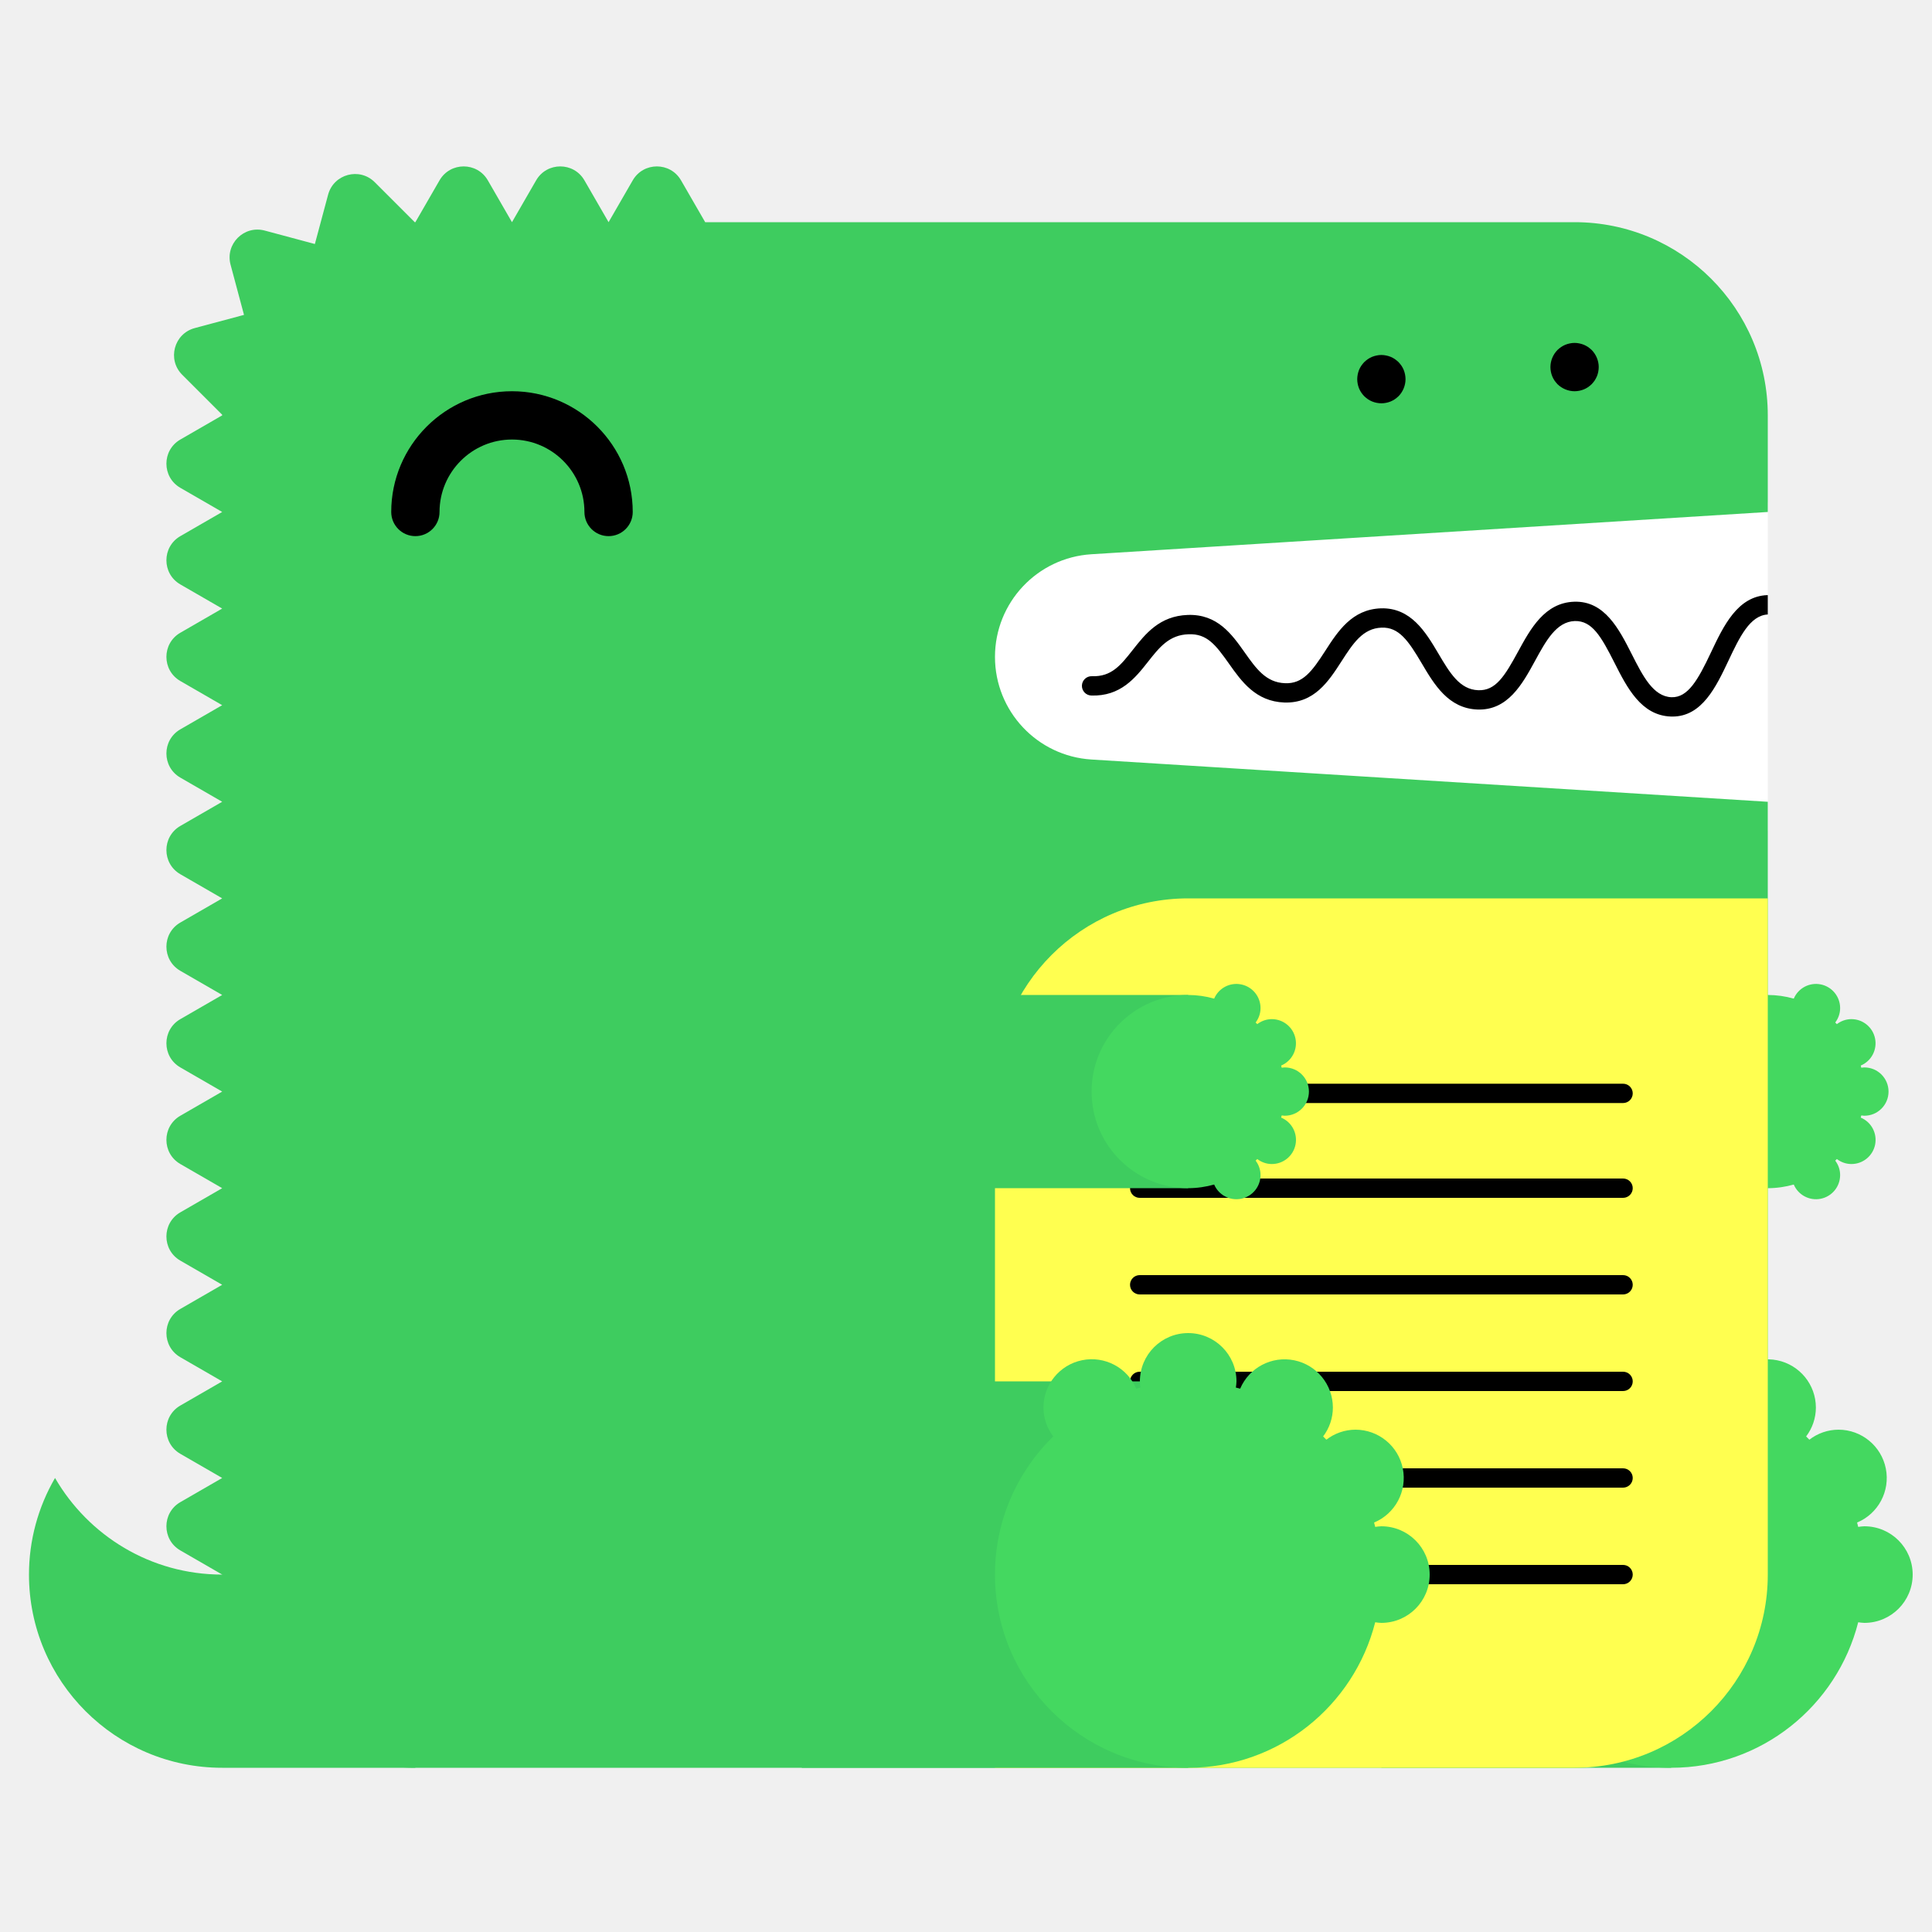
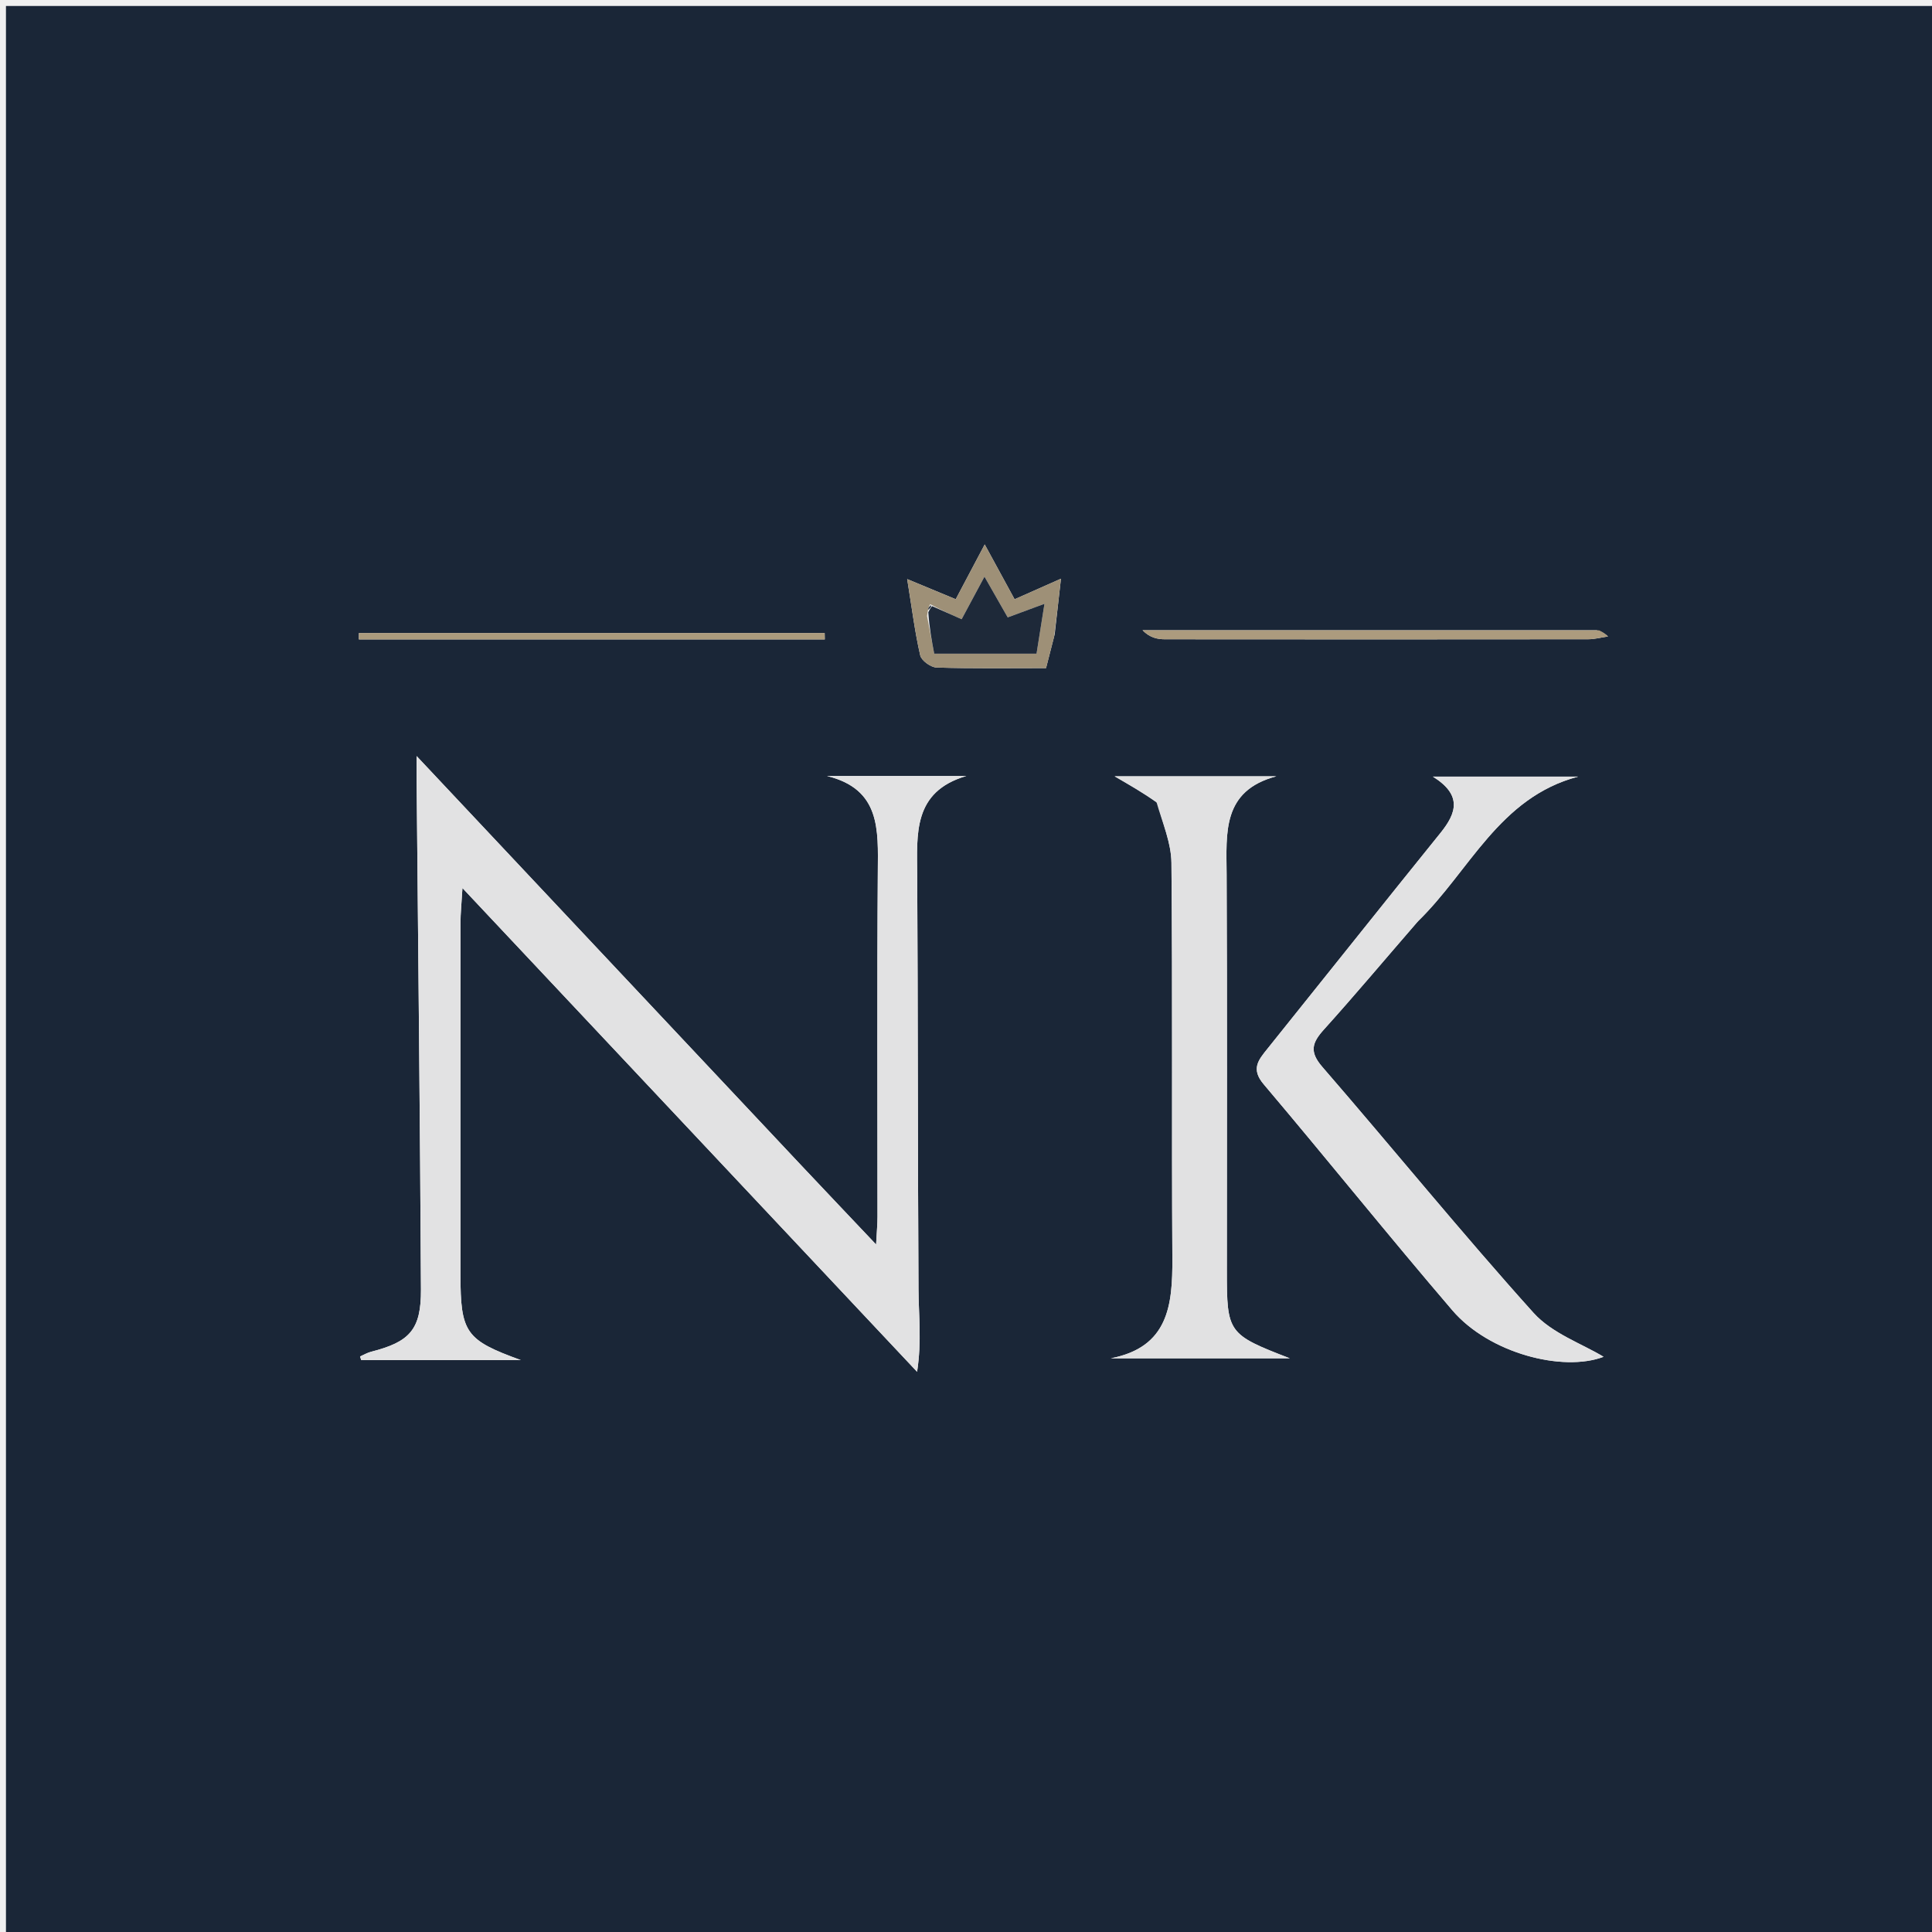
- <svg xmlns="http://www.w3.org/2000/svg" width="200" height="200" viewBox="0 0 200 200">
-   <g fill="none" fill-rule="evenodd">
-     <path fill="#FFF" d="M99 52h84v34H99z" />
-     <path d="M23 163c-7.398 0-13.843-4.027-17.303-10A19.886 19.886 0 0 0 3 163c0 11.046 8.954 20 20 20h20v-20H23z" fill="#3ECC5F" />
-     <path d="M112.98 57.376L183 53V43c0-11.046-8.954-20-20-20H73l-2.5-4.33c-1.112-1.925-3.889-1.925-5 0L63 23l-2.5-4.33c-1.111-1.925-3.889-1.925-5 0L53 23l-2.5-4.33c-1.111-1.925-3.889-1.925-5 0L43 23c-.022 0-.042.003-.065.003l-4.142-4.141c-1.57-1.571-4.252-.853-4.828 1.294l-1.369 5.104-5.192-1.392c-2.148-.575-4.111 1.389-3.535 3.536l1.39 5.193-5.102 1.367c-2.148.576-2.867 3.259-1.296 4.83l4.142 4.142c0 .021-.003.042-.003.064l-4.33 2.5c-1.925 1.111-1.925 3.889 0 5L23 53l-4.33 2.5c-1.925 1.111-1.925 3.889 0 5L23 63l-4.33 2.5c-1.925 1.111-1.925 3.889 0 5L23 73l-4.33 2.5c-1.925 1.111-1.925 3.889 0 5L23 83l-4.33 2.5c-1.925 1.111-1.925 3.889 0 5L23 93l-4.33 2.5c-1.925 1.111-1.925 3.889 0 5L23 103l-4.33 2.5c-1.925 1.111-1.925 3.889 0 5L23 113l-4.33 2.5c-1.925 1.111-1.925 3.889 0 5L23 123l-4.33 2.5c-1.925 1.111-1.925 3.889 0 5L23 133l-4.33 2.5c-1.925 1.111-1.925 3.889 0 5L23 143l-4.33 2.5c-1.925 1.111-1.925 3.889 0 5L23 153l-4.33 2.5c-1.925 1.111-1.925 3.889 0 5L23 163c0 11.046 8.954 20 20 20h120c11.046 0 20-8.954 20-20V83l-70.02-4.376A10.645 10.645 0 0 1 103 68c0-5.621 4.37-10.273 9.98-10.624" fill="#3ECC5F" />
-     <path fill="#3ECC5F" d="M143 183h30v-40h-30z" />
-     <path d="M193 158c-.219 0-.428.037-.639.064-.038-.15-.074-.301-.116-.451A5 5 0 0 0 190.32 148a4.96 4.96 0 0 0-3.016 1.036 26.531 26.531 0 0 0-.335-.336 4.955 4.955 0 0 0 1.011-2.987 5 5 0 0 0-9.599-1.959c-.148-.042-.297-.077-.445-.115.027-.211.064-.42.064-.639a5 5 0 0 0-5-5 5 5 0 0 0-5 5c0 .219.037.428.064.639-.148.038-.297.073-.445.115a4.998 4.998 0 0 0-9.599 1.959c0 1.125.384 2.151 1.011 2.987-3.717 3.632-6.031 8.693-6.031 14.3 0 11.046 8.954 20 20 20 9.339 0 17.16-6.41 19.361-15.064.211.027.42.064.639.064a5 5 0 0 0 5-5 5 5 0 0 0-5-5" fill="#44D860" />
-     <path fill="#3ECC5F" d="M153 123h30v-20h-30z" />
-     <path d="M193 115.5a2.5 2.5 0 1 0 0-5c-.109 0-.214.019-.319.032-.02-.075-.037-.15-.058-.225a2.501 2.501 0 0 0-.963-4.807c-.569 0-1.088.197-1.508.518a6.653 6.653 0 0 0-.168-.168c.314-.417.506-.931.506-1.494a2.5 2.5 0 0 0-4.8-.979A9.987 9.987 0 0 0 183 103c-5.522 0-10 4.478-10 10s4.478 10 10 10c.934 0 1.833-.138 2.69-.377a2.5 2.5 0 0 0 4.8-.979c0-.563-.192-1.077-.506-1.494.057-.055.113-.111.168-.168.42.321.939.518 1.508.518a2.5 2.5 0 0 0 .963-4.807c.021-.074.038-.15.058-.225.105.013.21.032.319.032" fill="#44D860" />
-     <path d="M63 55.5a2.5 2.5 0 0 1-2.5-2.5c0-4.136-3.364-7.5-7.5-7.5s-7.5 3.364-7.5 7.5a2.5 2.5 0 1 1-5 0c0-6.893 5.607-12.5 12.5-12.5S65.5 46.107 65.5 53a2.5 2.5 0 0 1-2.5 2.5" fill="#000" />
-     <path d="M103 183h60c11.046 0 20-8.954 20-20V93h-60c-11.046 0-20 8.954-20 20v70z" fill="#FFFF50" />
-     <path d="M168.02 124h-50.04a1 1 0 1 1 0-2h50.04a1 1 0 1 1 0 2m0 20h-50.04a1 1 0 1 1 0-2h50.04a1 1 0 1 1 0 2m0 20h-50.04a1 1 0 1 1 0-2h50.04a1 1 0 1 1 0 2m0-49.814h-50.04a1 1 0 1 1 0-2h50.04a1 1 0 1 1 0 2m0 19.814h-50.04a1 1 0 1 1 0-2h50.04a1 1 0 1 1 0 2m0 20h-50.04a1 1 0 1 1 0-2h50.04a1 1 0 1 1 0 2M183 61.611c-.012 0-.022-.006-.034-.005-3.09.105-4.552 3.196-5.842 5.923-1.346 2.85-2.387 4.703-4.093 4.647-1.889-.068-2.969-2.202-4.113-4.46-1.314-2.594-2.814-5.536-5.963-5.426-3.046.104-4.513 2.794-5.807 5.167-1.377 2.528-2.314 4.065-4.121 3.994-1.927-.07-2.951-1.805-4.136-3.813-1.321-2.236-2.848-4.75-5.936-4.664-2.994.103-4.465 2.385-5.763 4.4-1.373 2.13-2.335 3.428-4.165 3.351-1.973-.07-2.992-1.51-4.171-3.177-1.324-1.873-2.816-3.993-5.895-3.89-2.928.1-4.399 1.97-5.696 3.618-1.232 1.564-2.194 2.802-4.229 2.724a1 1 0 0 0-.072 2c3.017.101 4.545-1.8 5.872-3.487 1.177-1.496 2.193-2.787 4.193-2.855 1.926-.082 2.829 1.115 4.195 3.045 1.297 1.834 2.769 3.914 5.731 4.021 3.103.104 4.596-2.215 5.918-4.267 1.182-1.834 2.202-3.417 4.15-3.484 1.793-.067 2.769 1.35 4.145 3.681 1.297 2.197 2.766 4.686 5.787 4.796 3.125.108 4.634-2.62 5.949-5.035 1.139-2.088 2.214-4.06 4.119-4.126 1.793-.042 2.728 1.595 4.111 4.33 1.292 2.553 2.757 5.445 5.825 5.556l.169.003c3.064 0 4.518-3.075 5.805-5.794 1.139-2.41 2.217-4.68 4.067-4.773v-2z" fill="#000" />
-     <path fill="#3ECC5F" d="M83 183h40v-40H83z" />
-     <path d="M143 158c-.219 0-.428.037-.639.064-.038-.15-.074-.301-.116-.451A5 5 0 0 0 140.32 148a4.96 4.96 0 0 0-3.016 1.036 26.531 26.531 0 0 0-.335-.336 4.955 4.955 0 0 0 1.011-2.987 5 5 0 0 0-9.599-1.959c-.148-.042-.297-.077-.445-.115.027-.211.064-.42.064-.639a5 5 0 0 0-5-5 5 5 0 0 0-5 5c0 .219.037.428.064.639-.148.038-.297.073-.445.115a4.998 4.998 0 0 0-9.599 1.959c0 1.125.384 2.151 1.011 2.987-3.717 3.632-6.031 8.693-6.031 14.3 0 11.046 8.954 20 20 20 9.339 0 17.16-6.41 19.361-15.064.211.027.42.064.639.064a5 5 0 0 0 5-5 5 5 0 0 0-5-5" fill="#44D860" />
-     <path fill="#3ECC5F" d="M83 123h40v-20H83z" />
-     <path d="M133 115.5a2.5 2.5 0 1 0 0-5c-.109 0-.214.019-.319.032-.02-.075-.037-.15-.058-.225a2.501 2.501 0 0 0-.963-4.807c-.569 0-1.088.197-1.508.518a6.653 6.653 0 0 0-.168-.168c.314-.417.506-.931.506-1.494a2.5 2.5 0 0 0-4.8-.979A9.987 9.987 0 0 0 123 103c-5.522 0-10 4.478-10 10s4.478 10 10 10c.934 0 1.833-.138 2.69-.377a2.5 2.5 0 0 0 4.8-.979c0-.563-.192-1.077-.506-1.494.057-.055.113-.111.168-.168.42.321.939.518 1.508.518a2.5 2.5 0 0 0 .963-4.807c.021-.074.038-.15.058-.225.105.013.21.032.319.032" fill="#44D860" />
-     <path d="M143 41.75c-.16 0-.33-.02-.49-.05a2.52 2.52 0 0 1-.47-.14c-.15-.06-.29-.14-.431-.23-.13-.09-.259-.2-.38-.31-.109-.12-.219-.24-.309-.38s-.17-.28-.231-.43a2.619 2.619 0 0 1-.189-.96c0-.16.02-.33.05-.49.03-.16.08-.31.139-.47.061-.15.141-.29.231-.43.09-.13.2-.26.309-.38.121-.11.25-.22.38-.31.141-.09.281-.17.431-.23.149-.06.31-.11.47-.14.32-.07.65-.07.98 0 .159.03.32.08.47.14.149.06.29.14.43.23.13.09.259.2.38.31.11.12.22.25.31.38.09.14.17.28.23.43.06.16.11.31.14.47.029.16.05.33.05.49 0 .66-.271 1.31-.73 1.77-.121.11-.25.22-.38.31-.14.09-.281.17-.43.23a2.565 2.565 0 0 1-.96.19m20-1.25c-.66 0-1.3-.27-1.771-.73a3.802 3.802 0 0 1-.309-.38c-.09-.14-.17-.28-.231-.43a2.619 2.619 0 0 1-.189-.96c0-.66.27-1.3.729-1.77.121-.11.25-.22.38-.31.141-.09.281-.17.431-.23.149-.06.31-.11.47-.14.32-.07.66-.07.98 0 .159.03.32.08.47.14.149.06.29.14.43.23.13.09.259.2.38.31.459.47.73 1.11.73 1.77 0 .16-.021.33-.05.49-.03.16-.08.32-.14.47-.07.15-.14.29-.23.43-.09.13-.2.26-.31.38-.121.11-.25.22-.38.31-.14.09-.281.17-.43.23a2.565 2.565 0 0 1-.96.19" fill="#000" />
-   </g>
+ <svg xmlns="http://www.w3.org/2000/svg" version="1.1" id="Layer_1" x="0px" y="0px" width="100%" viewBox="0 0 324 324" enable-background="new 0 0 324 324" xml:space="preserve">
+   <path fill="#1A2637" opacity="1" stroke="none" d=" M154,325   C102.667,325 51.833,325 1,325   C1,217 1,109 1,1   C109,1 217,1 325,1   C325,109 325,217 325,325   C268.167,325 211.333,325 154,325  M134.228,195.276   C113.044,172.735 91.861,150.195 69.867,126.793   C69.867,129.175 69.861,129.989 69.868,130.804   C70.125,159.286 70.447,187.769 70.595,216.252   C70.63,222.994 68.7,225.043 62.241,226.689   C61.597,226.853 61.002,227.212 60.385,227.481   C60.447,227.683 60.509,227.885 60.571,228.087   C65.057,228.087 69.544,228.087 74.031,228.087   C78.466,228.087 82.902,228.087 87.338,228.087   C78.102,224.725 77.221,223.542 77.221,213.711   C77.22,194.047 77.211,174.384 77.227,154.72   C77.228,153.196 77.393,151.672 77.553,148.928   C103.578,176.62 128.688,203.337 153.799,230.054   C154.591,224.879 154.058,220.583 154.034,216.284   C153.902,193.123 153.946,169.96 153.818,146.798   C153.78,139.868 153.056,132.775 162.052,130.136   C154.265,130.136 146.478,130.136 138.691,130.136   C147.689,132.34 147.261,139.153 147.211,146.074   C147.07,165.403 147.168,184.734 147.158,204.065   C147.157,205.295 147.037,206.524 146.923,208.705   C142.393,203.926 138.545,199.866 134.228,195.276  M237.884,154.404   C246.442,146.104 251.4,133.736 264.647,130.243   C256.766,130.243 248.886,130.243 240.3,130.243   C245.243,133.325 244.276,136.337 241.578,139.677   C231.862,151.707 222.243,163.816 212.558,175.871   C211.037,177.764 209.744,179.26 211.919,181.83   C222.554,194.395 232.858,207.242 243.565,219.744   C249.755,226.971 262.118,230.134 268.92,227.536   C265.318,225.348 260.284,223.622 257.173,220.165   C245.055,206.695 233.618,192.615 221.75,178.915   C219.533,176.355 220.049,174.843 222.038,172.638   C227.272,166.834 232.295,160.84 237.884,154.404  M194.146,134.698   C194.95,138.028 196.42,141.351 196.452,144.688   C196.66,166.815 196.474,188.946 196.606,211.075   C196.652,218.906 195.935,225.929 186.292,227.79   C195.996,227.79 205.7,227.79 216.298,227.79   C205.889,223.765 205.746,223.551 205.746,213.043   C205.746,190.914 205.813,168.784 205.706,146.655   C205.673,139.702 204.898,132.61 214.053,130.185   C205.14,130.185 196.227,130.185 186.921,130.185   C189.491,131.673 191.582,132.884 194.146,134.698  M176.872,106.378   C177.192,103.537 177.513,100.697 177.924,97.05   C174.713,98.475 172.525,99.446 170.149,100.501   C168.531,97.529 167.071,94.848 165.14,91.304   C163.25,94.877 161.821,97.579 160.279,100.494   C157.767,99.451 155.463,98.495 152.137,97.115   C152.956,102.171 153.439,106.086 154.324,109.908   C154.527,110.784 156.095,111.918 157.064,111.947   C163.184,112.133 169.311,112.042 175.422,112.042   C175.932,110.068 176.302,108.636 176.872,106.378  M88.5,107.229   C105.106,107.229 121.713,107.229 138.319,107.229   C138.313,106.873 138.306,106.518 138.299,106.162   C112.264,106.162 86.228,106.162 60.192,106.162   C60.189,106.518 60.187,106.873 60.184,107.229   C69.29,107.229 78.395,107.229 88.5,107.229  M267.762,105.69   C242.375,105.69 216.989,105.69 191.603,105.69   C192.848,106.965 194.122,107.206 195.396,107.207   C219.036,107.23 242.676,107.231 266.317,107.204   C267.432,107.203 268.548,106.899 269.663,106.737   C269.303,106.399 268.942,106.062 267.762,105.69  z" />
+   <path fill="#E2E2E3" opacity="1" stroke="none" d=" M134.463,195.541   C138.545,199.866 142.393,203.926 146.923,208.705   C147.037,206.524 147.157,205.295 147.158,204.065   C147.168,184.734 147.07,165.403 147.211,146.074   C147.261,139.153 147.689,132.34 138.691,130.136   C146.478,130.136 154.265,130.136 162.052,130.136   C153.056,132.775 153.78,139.868 153.818,146.798   C153.946,169.96 153.902,193.123 154.034,216.284   C154.058,220.583 154.591,224.879 153.799,230.054   C128.688,203.337 103.578,176.62 77.553,148.928   C77.393,151.672 77.228,153.196 77.227,154.72   C77.211,174.384 77.22,194.047 77.221,213.711   C77.221,223.542 78.102,224.725 87.338,228.087   C82.902,228.087 78.466,228.087 74.031,228.087   C69.544,228.087 65.057,228.087 60.571,228.087   C60.509,227.885 60.447,227.683 60.385,227.481   C61.002,227.212 61.597,226.853 62.241,226.689   C68.7,225.043 70.63,222.994 70.595,216.252   C70.447,187.769 70.125,159.286 69.868,130.804   C69.861,129.989 69.867,129.175 69.867,126.793   C91.861,150.195 113.044,172.735 134.463,195.541  z" />
+   <path fill="#E2E2E3" opacity="1" stroke="none" d=" M237.643,154.663   C232.295,160.84 227.272,166.834 222.038,172.638   C220.049,174.843 219.533,176.355 221.75,178.915   C233.618,192.615 245.055,206.695 257.173,220.165   C260.284,223.622 265.318,225.348 268.92,227.536   C262.118,230.134 249.755,226.971 243.565,219.744   C232.858,207.242 222.554,194.395 211.919,181.83   C209.744,179.26 211.037,177.764 212.558,175.871   C222.243,163.816 231.862,151.707 241.578,139.677   C244.276,136.337 245.243,133.325 240.3,130.243   C248.886,130.243 256.766,130.243 264.647,130.243   C251.4,133.736 246.442,146.104 237.643,154.663  z" />
+   <path fill="#E1E1E2" opacity="1" stroke="none" d=" M193.91,134.396   C191.582,132.884 189.491,131.673 186.921,130.185   C196.227,130.185 205.14,130.185 214.053,130.185   C204.898,132.61 205.673,139.702 205.706,146.655   C205.813,168.784 205.746,190.914 205.746,213.043   C205.746,223.551 205.889,223.765 216.298,227.79   C205.7,227.79 195.996,227.79 186.292,227.79   C195.935,225.929 196.652,218.906 196.606,211.075   C196.474,188.946 196.66,166.815 196.452,144.688   C196.42,141.351 194.95,138.028 193.91,134.396  z" />
+   <path fill="#9E9077" opacity="1" stroke="none" d=" M176.772,106.791   C176.302,108.636 175.932,110.068 175.422,112.042   C169.311,112.042 163.184,112.133 157.064,111.947   C156.095,111.918 154.527,110.784 154.324,109.908   C153.439,106.086 152.956,102.171 152.137,97.115   C155.463,98.495 157.767,99.451 160.279,100.494   C161.821,97.579 163.25,94.877 165.14,91.304   C167.071,94.848 168.531,97.529 170.149,100.501   C172.525,99.446 174.713,98.475 177.924,97.05   C177.513,100.697 177.192,103.537 176.772,106.791  M155.993,101.322   C155.804,101.703 155.615,102.085 155.466,103.3   C155.863,105.384 156.26,107.469 156.67,109.622   C162.518,109.622 168.076,109.622 173.829,109.622   C174.283,106.765 174.688,104.22 175.158,101.262   C172.712,102.165 170.912,102.83 168.995,103.538   C167.666,101.208 166.507,99.177 165.098,96.709   C163.605,99.493 162.468,101.612 161.27,103.846   C159.334,102.986 157.834,102.32 155.993,101.322  z" />
+   <path fill="#AB9B7D" opacity="1" stroke="none" d=" M88,107.229   C78.395,107.229 69.29,107.229 60.184,107.229   C60.187,106.873 60.189,106.518 60.192,106.162   C86.228,106.162 112.264,106.162 138.299,106.162   C138.306,106.518 138.313,106.873 138.319,107.229   C121.713,107.229 105.106,107.229 88,107.229  z" />
+   <path fill="#AC9B7E" opacity="1" stroke="none" d=" M268.172,105.707   C268.942,106.062 269.303,106.399 269.663,106.737   C268.548,106.899 267.432,107.203 266.317,107.204   C242.676,107.231 219.036,107.23 195.396,107.207   C194.122,107.206 192.848,106.965 191.603,105.69   C216.989,105.69 242.375,105.69 268.172,105.707  z" />
+   <path fill="#1E2939" opacity="1" stroke="none" d=" M156.333,101.655   C157.834,102.32 159.334,102.986 161.27,103.846   C162.468,101.612 163.605,99.493 165.098,96.709   C166.507,99.177 167.666,101.208 168.995,103.538   C170.912,102.83 172.712,102.165 175.158,101.262   C174.688,104.22 174.283,106.765 173.829,109.622   C168.076,109.622 162.518,109.622 156.67,109.622   C156.26,107.469 155.863,105.384 155.678,102.686   C156.038,101.933 156.186,101.794 156.333,101.655  z" />
+   <path fill="#1E2939" opacity="1" stroke="none" d=" M155.658,102.269   C155.615,102.085 155.804,101.703 156.163,101.488   C156.186,101.794 156.038,101.933 155.658,102.269  z" />
</svg>
